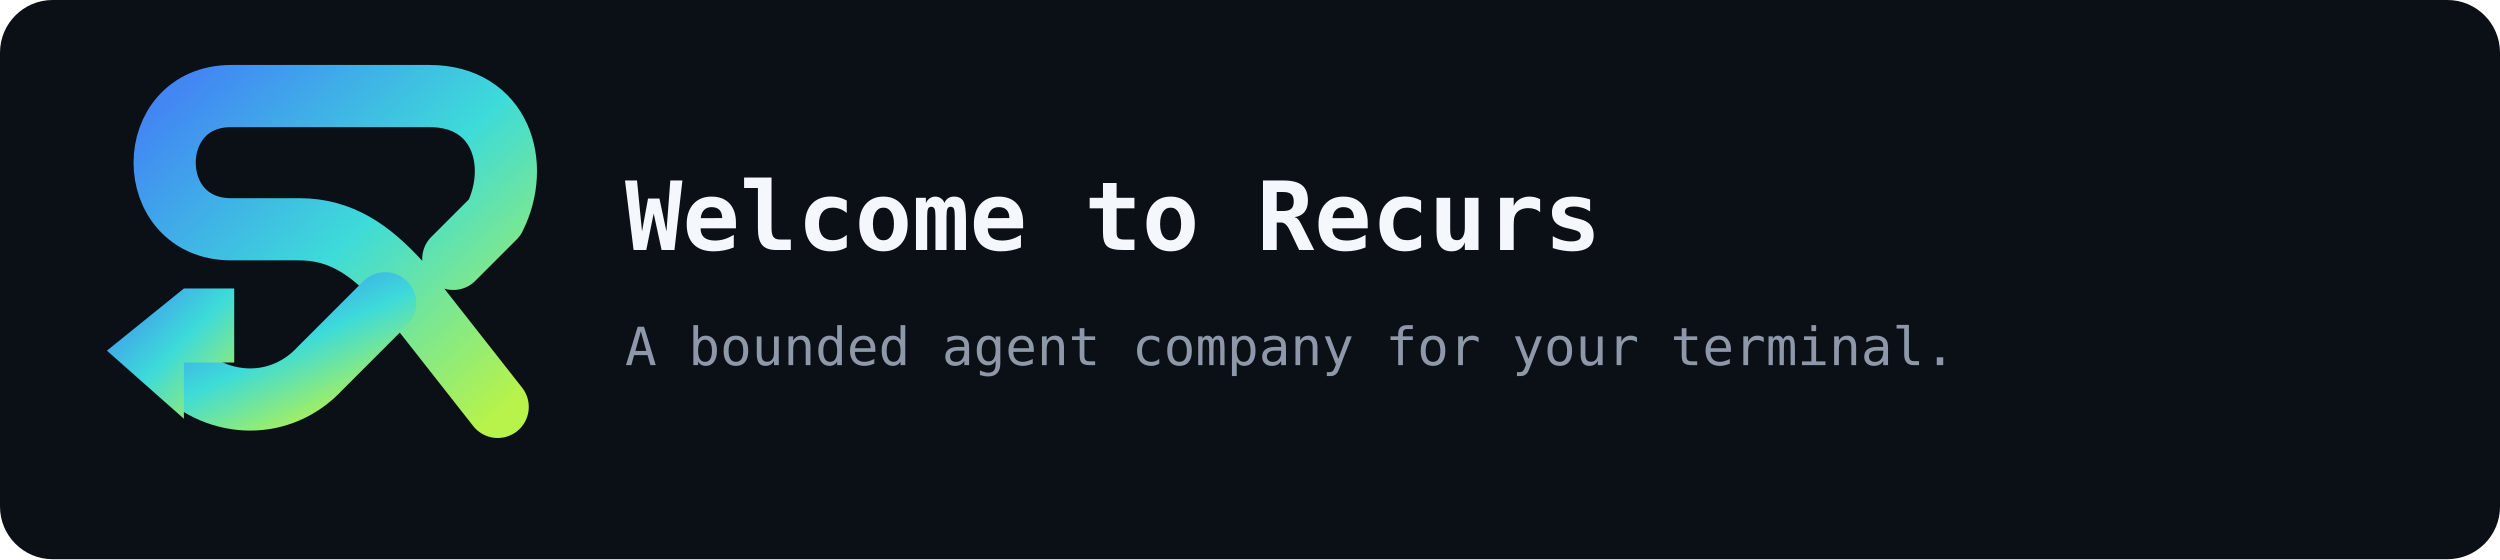
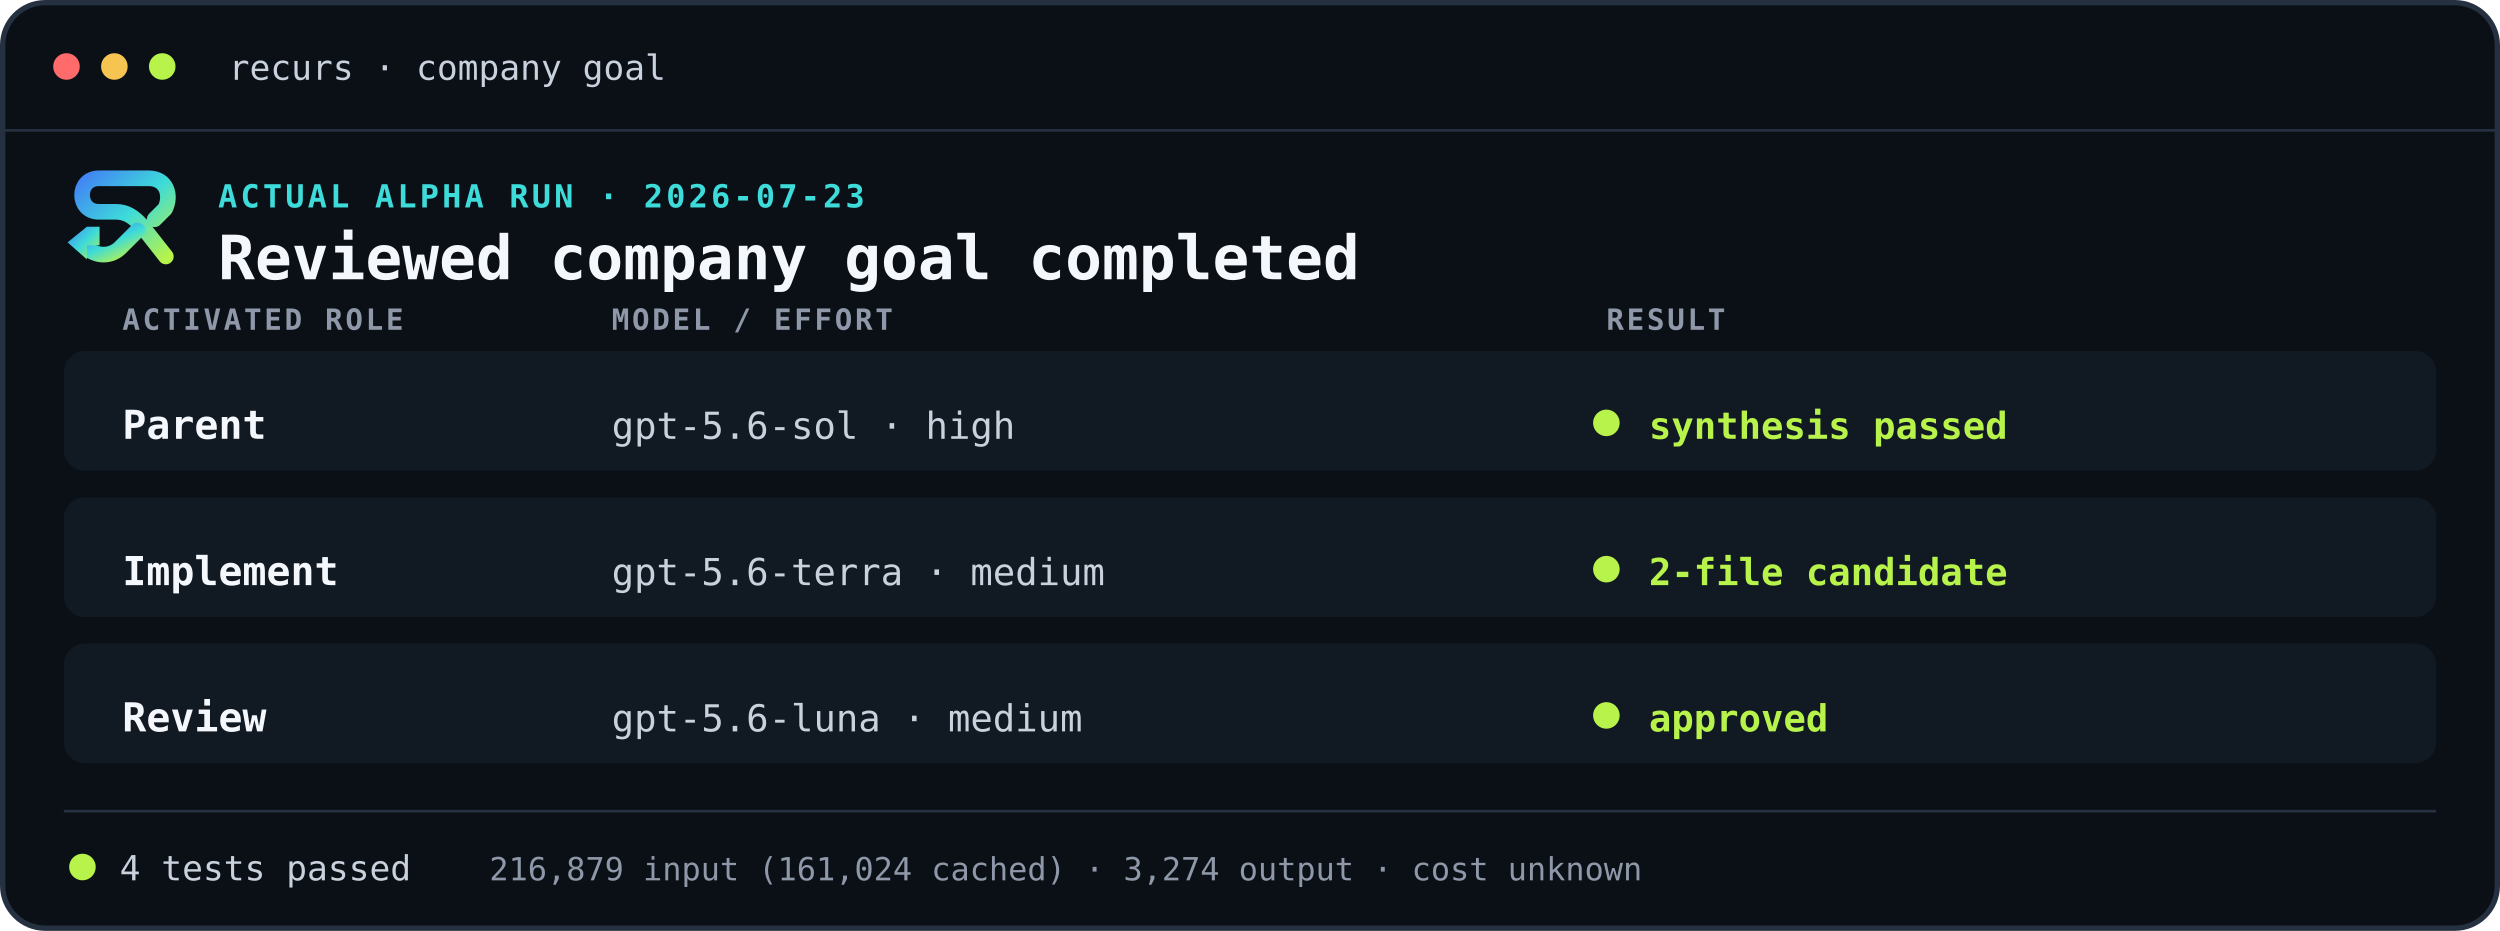
- <svg xmlns="http://www.w3.org/2000/svg" width="760" height="170" viewBox="0 0 760 170" role="img" aria-labelledby="title description">
+ <svg xmlns="http://www.w3.org/2000/svg" width="940" height="350" viewBox="0 0 940 350" role="img" aria-labelledby="title description">
  <defs>
    <linearGradient id="recurs-gradient" x1="0" y1="0" x2="1" y2="1">
      <stop offset="0" stop-color="#4285f4" />
      <stop offset="0.5" stop-color="#3ddbd9" />
      <stop offset="1" stop-color="#b7f34a" />
    </linearGradient>
    <style>
-       .muted { fill: #8e98a8; font: 16px ui-monospace, SFMono-Regular, Menlo, Consolas, monospace; }
-       .strong { fill: #f4f7fb; font: 800 29px ui-monospace, SFMono-Regular, Menlo, Consolas, monospace; }
+       .divider { stroke: #253140; stroke-width: 1; }
+       .row { fill: #111923; }
+       .eyebrow { fill: #3ddbd9; font: 700 12px ui-monospace, SFMono-Regular, Menlo, Consolas, monospace; letter-spacing: 1.2px; }
+       .heading { fill: #f4f7fb; font: 700 23px ui-monospace, SFMono-Regular, Menlo, Consolas, monospace; }
+       .column { fill: #8e98a8; font: 700 11px ui-monospace, SFMono-Regular, Menlo, Consolas, monospace; letter-spacing: 1px; }
+       .role { fill: #f4f7fb; font: 700 15px ui-monospace, SFMono-Regular, Menlo, Consolas, monospace; }
+       .value { fill: #c8d1dc; font: 14px ui-monospace, SFMono-Regular, Menlo, Consolas, monospace; }
+       .result { fill: #b7f34a; font: 700 14px ui-monospace, SFMono-Regular, Menlo, Consolas, monospace; }
+       .summary { fill: #c8d1dc; font: 13px ui-monospace, SFMono-Regular, Menlo, Consolas, monospace; }
+       .usage { fill: #8e98a8; font: 12px ui-monospace, SFMono-Regular, Menlo, Consolas, monospace; }
+       .success-dot { fill: #b7f34a; }
    </style>
  </defs>
-   <rect width="760" height="170" rx="16" fill="#0b1016" />
-   <g transform="translate(28 13) scale(0.9)">
+   <rect x="1" y="1" width="938" height="348" rx="16" fill="#0b1016" stroke="#253140" stroke-width="2" />
+   <circle cx="25" cy="25" r="5" fill="#ff6b6b" />
+   <circle cx="43" cy="25" r="5" fill="#f5c451" />
+   <circle cx="61" cy="25" r="5" fill="#b7f34a" />
+   <text x="86" y="30" class="summary">recurs · company goal</text>
+   <line x1="1" y1="49" x2="939" y2="49" class="divider" />
+   <g transform="translate(24 62) scale(0.28)">
    <g fill="none" stroke="url(#recurs-gradient)" stroke-linecap="round" stroke-linejoin="round">
      <path d="M 122 73 L 136 59 C 145 41 138 18 114 18 H 47 C 17 18 17 63 47 63 H 70 C 84 63 94 70 104 81 L 137 123" stroke-width="21" />
      <path d="M 99 88 L 77 110 C 64 124 43 124 29 110" stroke-width="21" />
    </g>
    <polygon points="5,104 31,83 48,83 48,108 31,108 31,127" fill="url(#recurs-gradient)" />
  </g>
-   <text x="190" y="76" class="strong">Welcome to Recurs</text>
-   <text x="190" y="111" class="muted">A bounded agent company for your terminal.</text>
+   <text x="82" y="78" class="eyebrow">ACTUAL ALPHA RUN · 2026-07-23</text>
+   <text x="82" y="105" class="heading">Reviewed company goal completed</text>
+   <text x="46" y="124" class="column">ACTIVATED ROLE</text>
+   <text x="230" y="124" class="column">MODEL / EFFORT</text>
+   <text x="604" y="124" class="column">RESULT</text>
+   <rect x="24" y="132" width="892" height="45" rx="8" class="row" />
+   <text x="46" y="165" class="role">Parent</text>
+   <text x="230" y="165" class="value">gpt-5.6-sol · high</text>
+   <circle cx="604" cy="159" r="5" class="success-dot" />
+   <text x="620" y="165" class="result">synthesis passed</text>
+   <rect x="24" y="187" width="892" height="45" rx="8" class="row" />
+   <text x="46" y="220" class="role">Implement</text>
+   <text x="230" y="220" class="value">gpt-5.6-terra · medium</text>
+   <circle cx="604" cy="214" r="5" class="success-dot" />
+   <text x="620" y="220" class="result">2-file candidate</text>
+   <rect x="24" y="242" width="892" height="45" rx="8" class="row" />
+   <text x="46" y="275" class="role">Review</text>
+   <text x="230" y="275" class="value">gpt-5.6-luna · medium</text>
+   <circle cx="604" cy="269" r="5" class="success-dot" />
+   <text x="620" y="275" class="result">approved</text>
+   <line x1="24" y1="305" x2="916" y2="305" class="divider" />
+   <circle cx="31" cy="326" r="5" class="success-dot" />
+   <text x="45" y="331" class="summary">4 tests passed</text>
+   <text x="184" y="331" class="usage">216,879 input (161,024 cached) · 3,274 output · cost unknown</text>
</svg>
